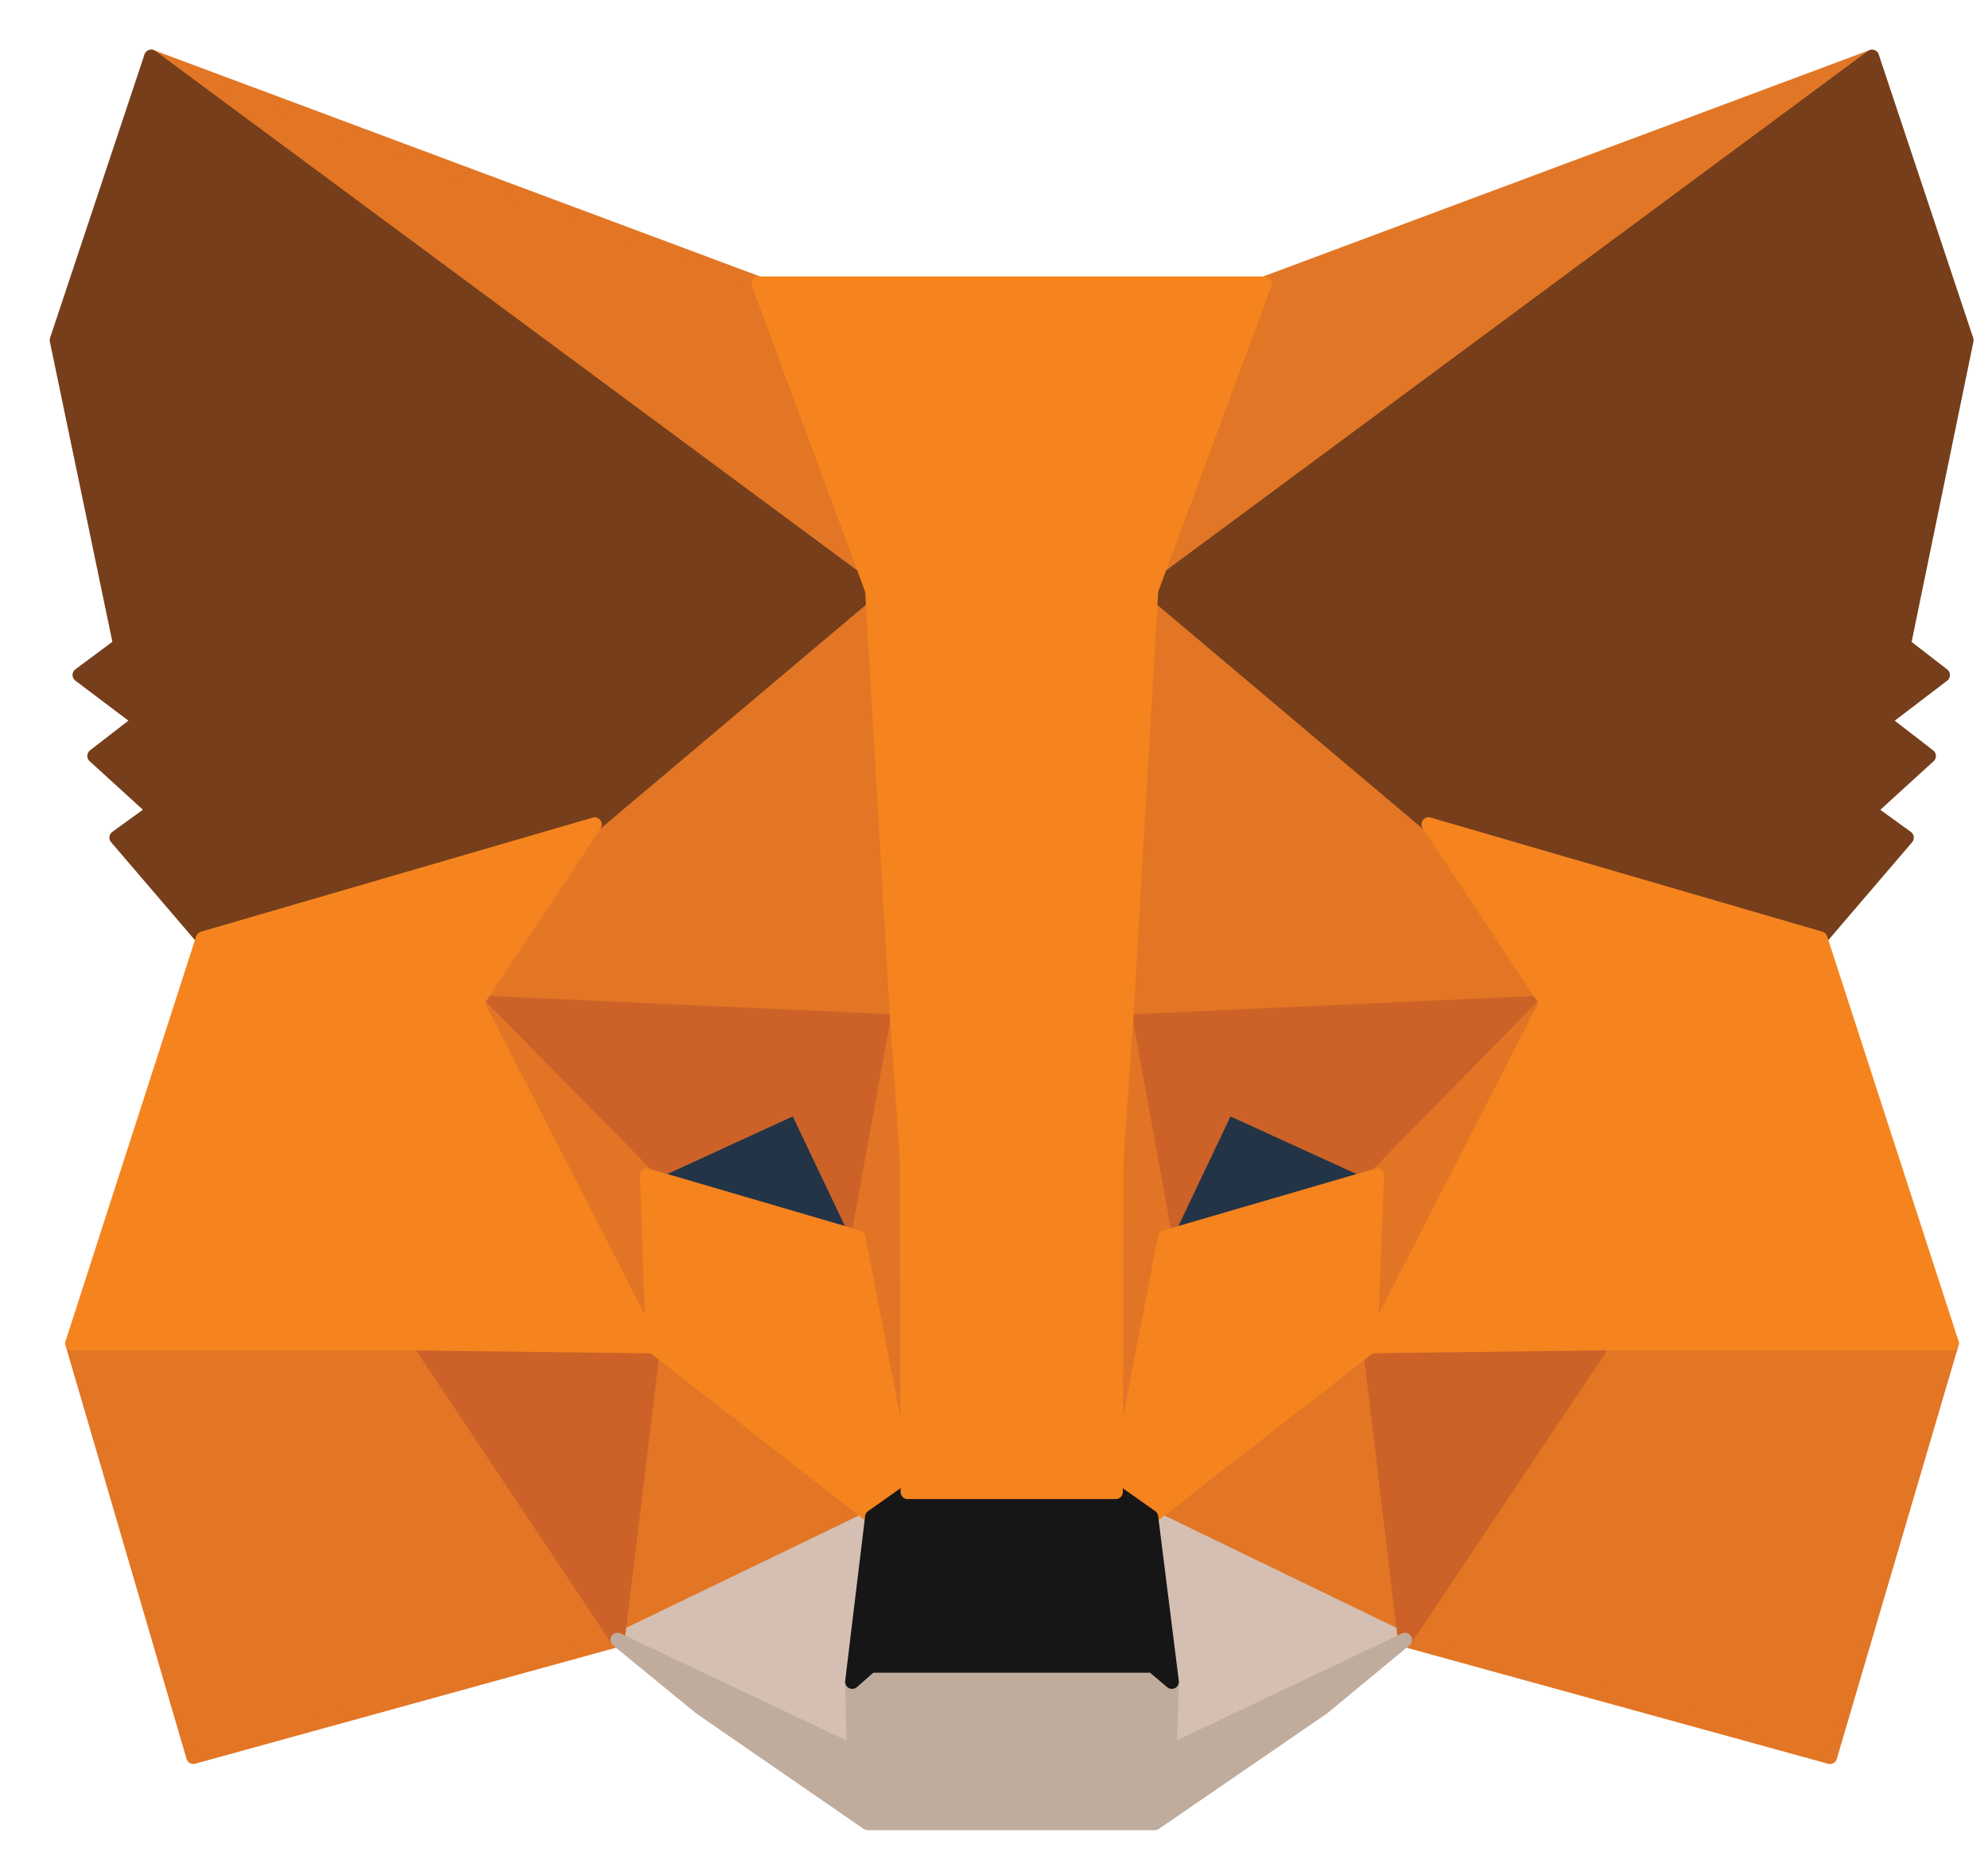
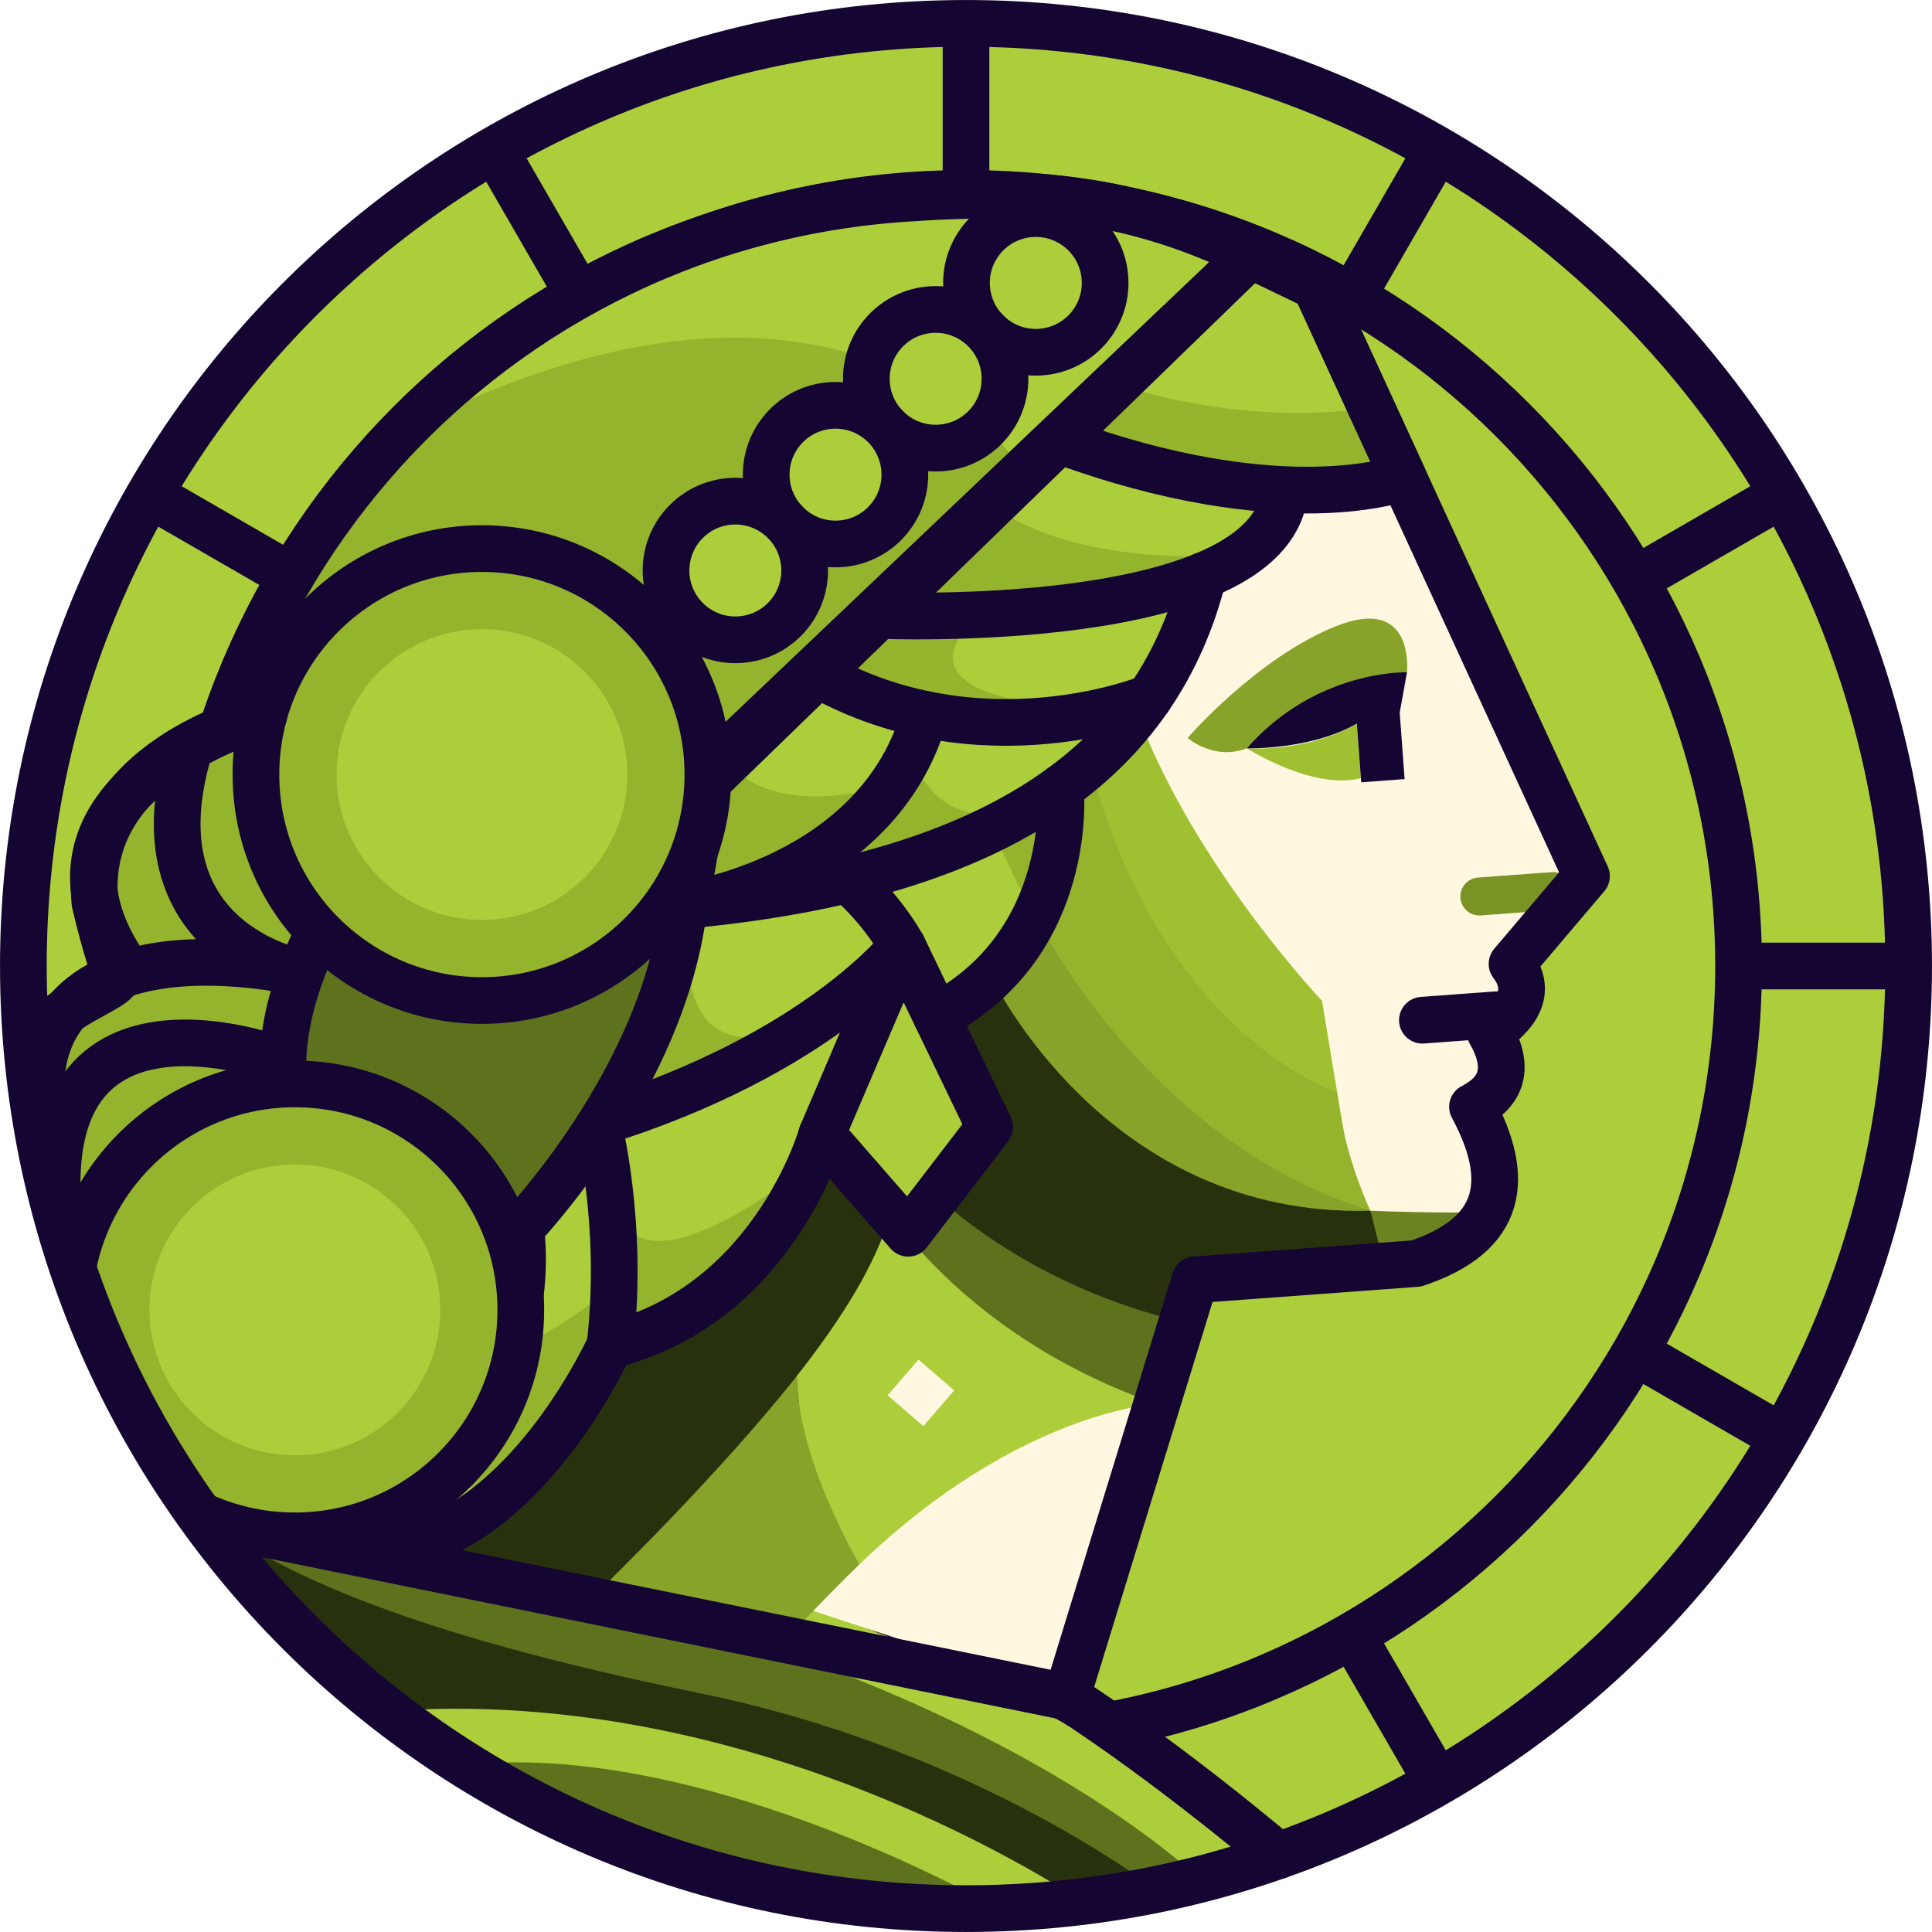
- <svg xmlns="http://www.w3.org/2000/svg" fill="none" height="33" viewBox="0 0 35 33" width="35">
-   <g stroke-linecap="round" stroke-linejoin="round" stroke-width=".25">
-     <path d="m32.958 1-13.134 9.718 2.442-5.727z" fill="#e17726" stroke="#e17726" />
-     <g fill="#e27625" stroke="#e27625">
-       <path d="m2.663 1 13.017 9.809-2.325-5.818z" />
-       <path d="m28.23 23.534-3.495 5.339 7.483 2.06 2.144-7.282z" />
-       <path d="m1.273 23.65 2.131 7.282 7.47-2.06-3.482-5.339z" />
-       <path d="m10.471 14.515-2.079 3.136 7.405.337-.247-7.969z" />
-       <path d="m25.151 14.515-5.157-4.587-.169 8.06 7.405-.337z" />
-       <path d="m10.873 28.872 4.482-2.164-3.858-3.006z" />
-       <path d="m20.266 26.708 4.469 2.164-.611-5.17z" />
+ <svg xmlns="http://www.w3.org/2000/svg" id="Layer_2" data-name="Layer 2" viewBox="0 0 524.18 524.18">
+   <defs>
+     <style>
+       .cls-1 {
+         fill: #28310d;
+       }
+ 
+       .cls-1, .cls-2, .cls-3, .cls-4, .cls-5, .cls-6, .cls-7, .cls-8, .cls-9, .cls-10, .cls-11 {
+         stroke-width: 0px;
+       }
+ 
+       .cls-12, .cls-13, .cls-14, .cls-15, .cls-16 {
+         stroke-linecap: round;
+         stroke-linejoin: round;
+       }
+ 
+       .cls-12, .cls-3 {
+         fill: #acce3b;
+       }
+ 
+       .cls-12, .cls-14, .cls-15, .cls-16 {
+         stroke: #140533;
+         stroke-width: 12.67px;
+       }
+ 
+       .cls-13 {
+         stroke: #799325;
+         stroke-width: 10.3px;
+       }
+ 
+       .cls-13, .cls-6, .cls-15 {
+         fill: none;
+       }
+ 
+       .cls-2, .cls-14 {
+         fill: #5e721d;
+       }
+ 
+       .cls-4, .cls-16 {
+         fill: #94b42d;
+       }
+ 
+       .cls-5 {
+         fill: #fff7df;
+       }
+ 
+       .cls-17 {
+         clip-path: url(#clippath);
+       }
+ 
+       .cls-7 {
+         fill: #87a329;
+       }
+ 
+       .cls-8 {
+         fill: #9fc131;
+       }
+ 
+       .cls-9 {
+         fill: #6c8321;
+       }
+ 
+       .cls-10 {
+         fill: #140533;
+       }
+ 
+       .cls-11 {
+         fill: #290327;
+       }
+     </style>
+     <clipPath id="clippath">
+       <circle class="cls-6" cx="262.09" cy="262.09" r="255.75" />
+     </clipPath>
+   </defs>
+   <g id="Layer_1-2" data-name="Layer 1">
+     <g>
+       <circle class="cls-3" cx="262.09" cy="262.09" r="255.75" />
+       <g class="cls-17">
+         <g>
+           <circle class="cls-3" cx="262.09" cy="262.09" r="209.61" />
+           <circle class="cls-15" cx="262.09" cy="262.09" r="209.61" />
+           <g>
+             <path class="cls-11" d="M355.42,505.43c-62.49-68.57-241.57-110.1-257.82-123.25,0,0-12.31,14-53.09,20.25,11.8,76.35,183.26,157.89,298.71,120.17,1.09-.35,12.2-17.16,12.2-17.16Z" />
+             <path class="cls-3" d="M344.67,508.57s-37.57-41.22-127.33-73.61c-89.76-32.39-63.71-16.26-125.89-47.95,0,0-12.35,6.85-19.88,9.11l35.43,32.36,206.1,86.66,31.57-6.58Z" />
+             <path class="cls-2" d="M327.87,512.07s-36.85-38.24-124.86-67.2c-88.02-28.96-100.21-30.48-124.97-51.82,0,0-9.53,4.95-25.15,8.38l-8.37,1s19.37,83.81,150.09,117.04c130.71,33.23,148.62,3.13,148.62,3.13l-15.35-10.53Z" />
+             <path class="cls-1" d="M316.94,515.15s-49.15-39.8-127.26-55.8c-78.11-16-121.15-33.44-145.16-56.92,0,0,10.05,70.25,124.09,109.31,114.04,39.05,148.33,3.41,148.33,3.41Z" />
+             <path class="cls-3" d="M297.12,518.21s-85.35-60.47-188.6-54.14c0,0,62.87,87.48,188.6,54.14Z" />
+             <path class="cls-2" d="M271.5,518.21s-78.18-45.38-143.63-39.55c0,0,73.81,69.84,143.63,39.55Z" />
+           </g>
+           <g>
+             <path class="cls-3" d="M338.85,70.1c-31.86-15.25-57.03-18.94-94.78-16.16-115.45,8.52-202.14,109.01-193.62,224.46l18.81,47.5L338.85,70.1Z" />
+             <path class="cls-4" d="M277.64,127.73s-46.41-73.74-168.75-10.53c0,0-29.88,37.18-36.09,50.42-6.2,13.24,119.34,41.45,119.34,41.45l85.5-81.34Z" />
+             <path class="cls-1" d="M243.49,329.07s-16.66,61.22-78.83,102.06l-46.78-9.32,68.68-97.44,35.98-22.52,20.95,27.22Z" />
+             <path class="cls-15" d="M339.27,69.18c-31.86-15.25-57.45-18.02-95.2-15.24-115.45,8.52-202.14,109.01-193.62,224.46l18.81,47.5L339.27,69.18Z" />
+             <path class="cls-16" d="M69.63,194.72s-47.58,11.78-43.87,50.2c0,0,3.66,15.87,5.92,19.66,2.26,3.79-22.21,8.73-25.67,25.02-3.46,16.29,11.77,55.94,11.77,55.94l59.02-53.85,11.96-36.86-19.13-60.1Z" />
+             <path class="cls-3" d="M380.74,129.55l-23.84-51.89-20.01-8.3-141.8,139.72s-11.47,73.67-53.93,127.36l-20.13,72.99,20.44-1.51,29.41-44.49s48.92-11.99,68.1-93.08l6.34-7.21,8.78,12.68s29.45-12.76,33.63-62.04c0,0,22.69-16.41,35.19-46.06,0,0,23.88-18.37,29.03-34.22,0,0,23.4,1.72,28.79-3.96Z" />
+             <path class="cls-4" d="M369.75,110.82s-29.16,5.39-66.66-6.54l-15.66,15.2s55.96,19.14,87.7,11.16l-5.38-19.82Z" />
+             <path class="cls-4" d="M333.16,150.53s-36.47,3.56-60.73-11.16l-29,29.17s74.64-2.96,89.73-18.02Z" />
+             <path class="cls-4" d="M262.06,170.72s-16.31,16.09,21.29,20.31c0,0-55.14,4.63-58.78-6.6-3.65-11.23,12.44-13.56,12.44-13.56l25.05-.15Z" />
+             <path class="cls-4" d="M238.86,213.44s-25.28,8.34-39.7-4.67l-8.73,21.82-.29,11.67,37.31-14.35,11.41-14.47Z" />
+             <path class="cls-4" d="M249.12,208.4s5.63,19.05,33.41,10.63l-39.28,16.01s-14.85,2.36-15.19.98c-.35-1.38,7.56-13.91,7.56-13.91l13.51-13.72Z" />
+             <path class="cls-4" d="M218.15,277.39s-26.92,14.89-31.13-12.27-14.08,18.63-14.08,18.63l.89,12.05s25.01-.16,25.44-1.88c.43-1.71,18.88-16.54,18.88-16.54Z" />
+             <path class="cls-4" d="M217.28,317.57s-41.01,33.28-49.16,12.02l-2.21,31.53,11.49,1.06,29.21-25.89,10.67-18.71Z" />
+             <path class="cls-4" d="M162.88,351.59s-12.76,10.55-22.32,13.31l-14.51,38.36,11.18,1.99,26.08-36.61-.42-17.04Z" />
+             <path class="cls-5" d="M377.99,131.58l48.51,104.75-18.52,25.35s2.77,16.24-4.59,20.41c0,0,8.28,14.5-1.75,21.87,0,0,20.38,42.84-34.15,40.21l-24.64-79.43-37.71-62.28s17.24-24.98,18.93-38.06c0,0,17.99-12.61,23.04-25.32,0,0,26.74-11.6,30.87-7.51Z" />
+             <path class="cls-9" d="M403.48,328.92s-15.27.28-31.64-.44l1.12,15.17s22.88.54,30.52-14.73Z" />
+             <line class="cls-15" x1="405.94" y1="275.32" x2="385.92" y2="276.8" />
+             <line class="cls-5" x1="397.75" y1="300.78" x2="392.42" y2="301.17" />
+             <line class="cls-13" x1="421.39" y1="241.76" x2="401.37" y2="243.23" />
+             <path class="cls-7" d="M381.74,182.4s2.28-21.08-19.22-12.52c-21.5,8.56-40.29,30.33-40.29,30.33,0,0,7.09,6.27,16.07,2.82,0,0,20.49-19.92,43.44-20.63Z" />
+             <path class="cls-8" d="M338.3,203.04s17.75,11.41,30.92,8.09l-1.09-14.82s-11.04,7.39-29.83,6.73Z" />
+             <path class="cls-10" d="M381.09,211.38l-1.33-18.03,1.98-10.95s-24.63-.8-43.44,20.63c0,0,17.42.49,29.83-6.73l1.18,15.95,11.79-.87Z" />
+             <path class="cls-2" d="M320.69,358.64l-74.2-41.8-4.38,19.73s32.96,36.13,71.75,44.31l6.84-22.25Z" />
+             <g>
+               <path class="cls-1" d="M374.6,339.61l-2.77-11.12-102.82-63.43-14.93,10.77-7.6,41.02s24.54,29.93,74.2,41.8l3.5-11.39,50.7-3.74-.29-3.9Z" />
+               <path class="cls-8" d="M362.78,296.3l-4.1-24.79s-34.52-36.3-50.07-77.82l-20.53,24.56s21.18,75.61,76.74,89.87l-2.05-11.81Z" />
+               <path class="cls-7" d="M371.83,328.48l-92.16-81.32-10.66,17.89s30.96,65.51,102.82,63.43Z" />
+               <path class="cls-4" d="M362.78,296.3s-46.79-14.79-66.55-87.09l-25.61,18.35s28.81,78.22,101.21,100.93c0,0-7.25-14.8-9.05-32.18Z" />
+             </g>
+             <path class="cls-5" d="M220.89,437.16s53.05,17.16,68.52,23.23l24.44-79.51-47.44,1.73-52.76,43.19,7.23,11.35Z" />
+             <path class="cls-3" d="M313.85,380.89c-50.71-17.5-72.3-51.86-72.3-51.86-3.48,13.56-13.69,29.47-25.37,44.3.39,17.61,9.03,36.85,17.06,51.04,43.44-41.71,80.62-43.48,80.62-43.48Z" />
+             <path class="cls-7" d="M216.18,373.33c-20.87,26.5-52.88,57.53-52.88,57.53l52.06,11.83c4.15-4.64,13.8-14.41,17.87-18.32-8.03-14.19-16.66-33.43-17.06-51.04Z" />
+             <rect class="cls-5" x="243.45" y="371.5" width="12.81" height="12.81" transform="translate(307.49 -71.45) rotate(40.78)" />
+             <g>
+               <polygon class="cls-3" points="244.83 256.64 268.5 305.78 246.41 334.6 222.98 307.75 244.83 256.64" />
+               <path class="cls-15" d="M287.72,213.79s4.29,42.16-33.63,62.04" />
+               <path class="cls-15" d="M380.74,129.55s-32.14,12.43-93.31-10.07l51.84-50.3,17.63,8.47,23.84,51.89Z" />
+               <path class="cls-15" d="M348.52,133.76c-4.53,37.77-110.03,33.2-110.03,33.2" />
+               <path class="cls-15" d="M326.48,156.15c-12.14,48.57-53.23,81.57-140.9,89.51,0,0,52.73-7.01,65.35-51.86" />
+               <path class="cls-15" d="M311.79,189.34s-45.33,18.6-89.84-6.33" />
+               <polygon class="cls-15" points="244.83 256.64 268.5 305.78 246.41 334.6 222.98 307.75 244.83 256.64" />
+               <path class="cls-15" d="M222.98,307.75s-12.97,46.27-57.47,57.22c0,0-20.84,46.41-54.71,54.42" />
+               <path class="cls-15" d="M165.51,364.97c3.84-33.05-3.28-60.32-3.28-60.32,60.1-18.64,82.6-48.01,82.6-48.01-6.59-11.36-14.9-17.99-14.9-17.99" />
+             </g>
+             <path class="cls-15" d="M289.41,460.39l34.79-113.15,60.06-4.43c23.84-7.96,25.63-23.23,15.25-42.52,8.89-4.56,9.75-11.52,4.78-20.22,9.09-6.14,10.65-12.33,5.95-18.56l20.2-23.8-73.54-160.07-17.63-8.47-148.85,144.42s-2.07,67.6-49.2,119.7c0,0,11.52,66.04-69.77,82.8l217.96,44.29Z" />
+             <g>
+               <circle class="cls-12" cx="281.03" cy="76.76" r="18.81" />
+               <circle class="cls-12" cx="253.86" cy="102.77" r="18.81" />
+               <circle class="cls-12" cx="226.69" cy="128.78" r="18.81" />
+               <circle class="cls-12" cx="199.51" cy="154.78" r="18.81" />
+             </g>
+             <path class="cls-14" d="M88.47,249.09s-13.74,23.27-11.48,45.07l64.23,39.14s39-40.49,44.37-87.64l-97.11,3.43Z" />
+             <g>
+               <circle class="cls-16" cx="130.75" cy="210.15" r="61.31" />
+               <circle class="cls-3" cx="130.75" cy="210.15" r="39.45" />
+             </g>
+             <g>
+               <circle class="cls-16" cx="79.99" cy="355.39" r="61.31" />
+               <circle class="cls-3" cx="79.99" cy="355.39" r="39.45" />
+             </g>
+             <path class="cls-15" d="M71.57,194.11S.48,214.54,34.61,263.1" />
+             <path class="cls-15" d="M13.89,315.46c-19.65-72.56,67.82-51.52,67.82-51.52,0,0-46.42-8.19-30.2-61.17" />
+             <path class="cls-15" d="M76.5,287.85s-73.79-28.69-59.07,52.86" />
+             <circle class="cls-6" cx="262.54" cy="258.53" r="216.76" />
+           </g>
+         </g>
+       </g>
+       <circle class="cls-15" cx="262.09" cy="262.09" r="255.75" />
+       <line class="cls-15" x1="262.09" y1="7.35" x2="262.09" y2="48.99" />
+       <line class="cls-15" x1="134.72" y1="41.48" x2="155.54" y2="77.54" />
+       <line class="cls-15" x1="41.48" y1="134.72" x2="77.54" y2="155.54" />
+       <line class="cls-15" x1="389.46" y1="482.7" x2="368.64" y2="446.64" />
+       <line class="cls-15" x1="482.7" y1="389.46" x2="446.64" y2="368.64" />
+       <line class="cls-15" x1="516.83" y1="262.09" x2="475.19" y2="262.09" />
+       <line class="cls-15" x1="482.7" y1="134.72" x2="446.64" y2="155.54" />
+       <line class="cls-15" x1="389.46" y1="41.48" x2="368.64" y2="77.54" />
+       <path class="cls-15" d="M346.81,503.48s-28.64-24.47-57.4-43.09" />
    </g>
-     <path d="m24.735 28.872-4.469-2.164.364 2.902-.039 1.231z" fill="#d5bfb2" stroke="#d5bfb2" />
-     <path d="m10.873 28.872 4.157 1.97-.026-1.231.351-2.902z" fill="#d5bfb2" stroke="#d5bfb2" />
-     <path d="m15.108 21.784-3.716-1.088 2.624-1.205z" fill="#233447" stroke="#233447" />
-     <path d="m20.513 21.784 1.091-2.293 2.637 1.205z" fill="#233447" stroke="#233447" />
-     <path d="m10.873 28.872.649-5.339-4.131.117z" fill="#cc6228" stroke="#cc6228" />
-     <path d="m24.098 23.534.637 5.339 3.495-5.222z" fill="#cc6228" stroke="#cc6228" />
-     <path d="m27.229 17.651-7.405.337.689 3.797 1.091-2.293 2.637 1.205z" fill="#cc6228" stroke="#cc6228" />
-     <path d="m11.393 20.696 2.624-1.205 1.091 2.293.689-3.797-7.405-.337z" fill="#cc6228" stroke="#cc6228" />
-     <path d="m8.392 17.651 3.105 6.051-.104-3.006z" fill="#e27525" stroke="#e27525" />
-     <path d="m24.241 20.696-.117 3.006 3.105-6.051z" fill="#e27525" stroke="#e27525" />
-     <path d="m15.797 17.988-.689 3.797.87 4.483.195-5.909z" fill="#e27525" stroke="#e27525" />
-     <path d="m19.824 17.988-.364 2.358.182 5.922.87-4.483z" fill="#e27525" stroke="#e27525" />
-     <path d="m20.513 21.784-.87 4.483.624.441 3.858-3.006.117-3.006z" fill="#f5841f" stroke="#f5841f" />
-     <path d="m11.393 20.696.104 3.006 3.858 3.006.624-.441-.87-4.483z" fill="#f5841f" stroke="#f5841f" />
-     <path d="m20.591 30.842.039-1.231-.338-.285h-4.963l-.325.285.026 1.231-4.157-1.97 1.455 1.192 2.949 2.034h5.054l2.962-2.034 1.442-1.192z" fill="#c0ac9d" stroke="#c0ac9d" />
-     <path d="m20.266 26.708-.624-.441h-3.663l-.624.441-.351 2.902.325-.285h4.963l.338.285z" fill="#161616" stroke="#161616" />
-     <path d="m33.517 11.353 1.104-5.364-1.663-4.989-12.692 9.394 4.885 4.12 6.898 2.009 1.52-1.775-.663-.479 1.052-.959-.805-.622 1.052-.803z" fill="#763e1a" stroke="#763e1a" />
-     <path d="m1 5.989 1.117 5.364-.715.531 1.065.803-.805.622 1.052.959-.663.479 1.52 1.775 6.898-2.009 4.885-4.12-12.692-9.394z" fill="#763e1a" stroke="#763e1a" />
-     <path d="m32.049 16.523-6.898-2.009 2.079 3.136-3.105 6.051 4.105-.052h6.132z" fill="#f5841f" stroke="#f5841f" />
-     <path d="m10.47 14.515-6.898 2.009-2.299 7.127h6.119l4.105.052-3.105-6.051z" fill="#f5841f" stroke="#f5841f" />
-     <path d="m19.824 17.988.442-7.593 2.001-5.403h-8.912l2.001 5.403.442 7.593.169 2.384.013 5.896h3.663l.013-5.896z" fill="#f5841f" stroke="#f5841f" />
  </g>
</svg>
